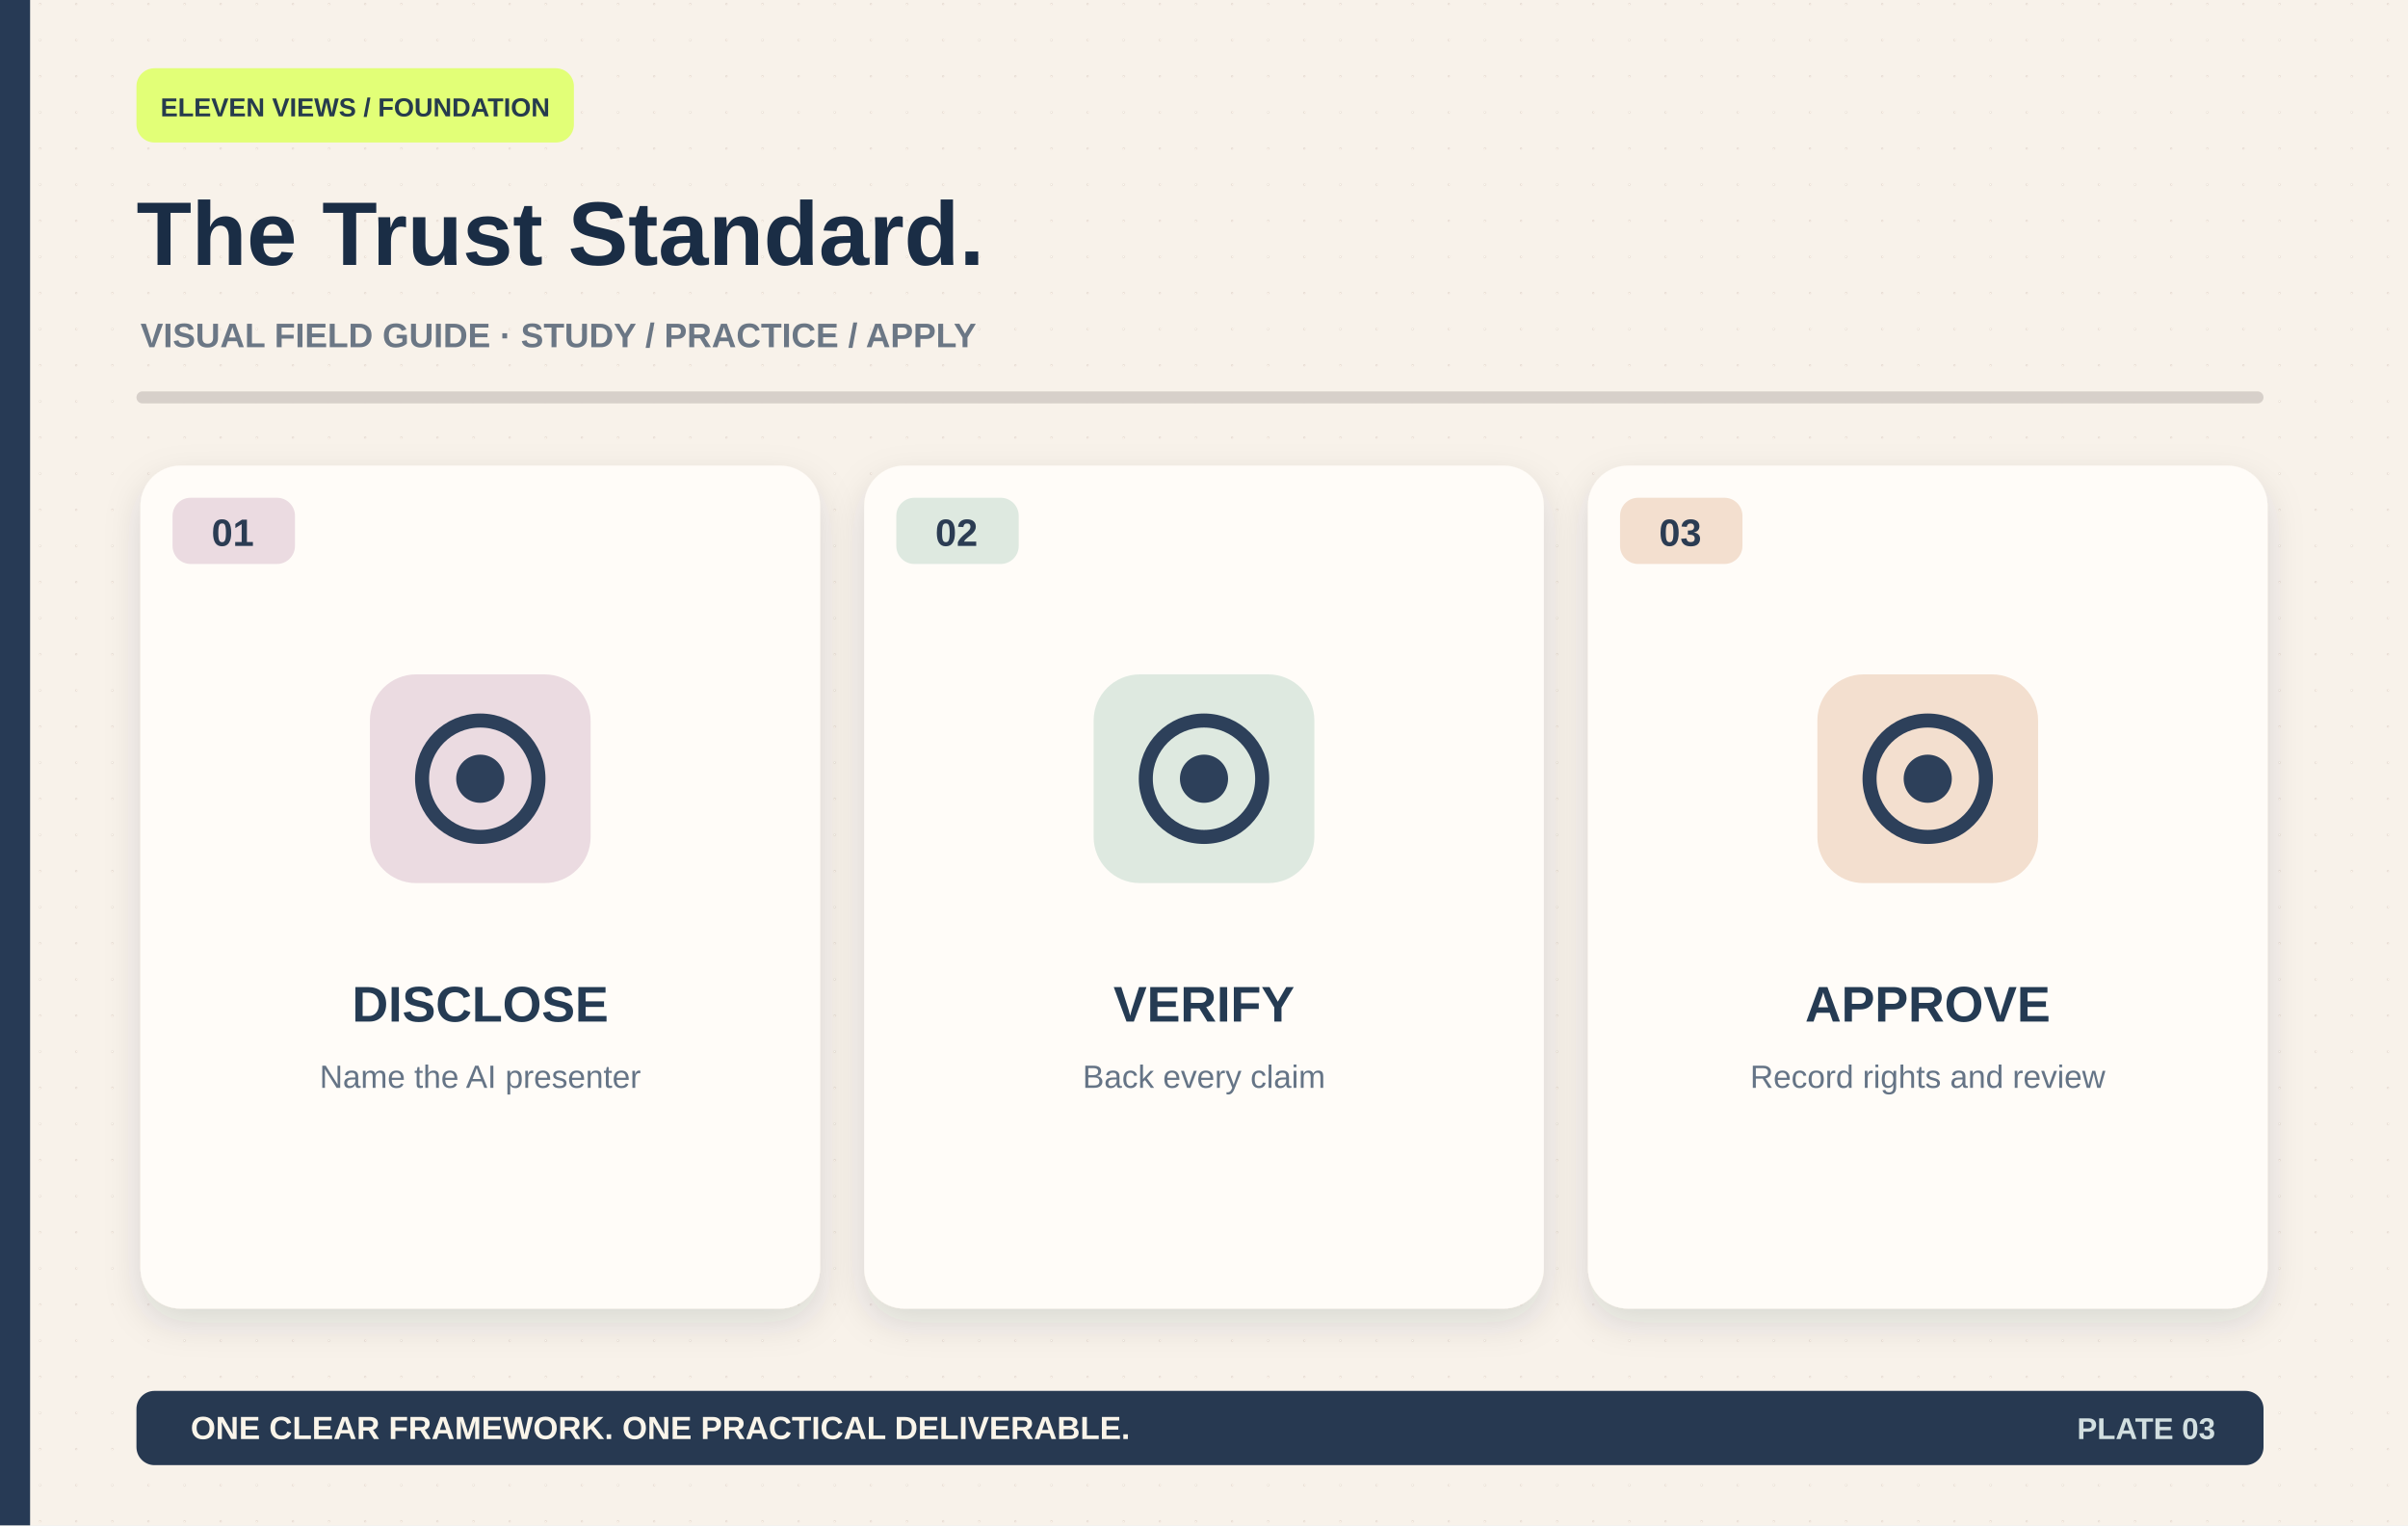
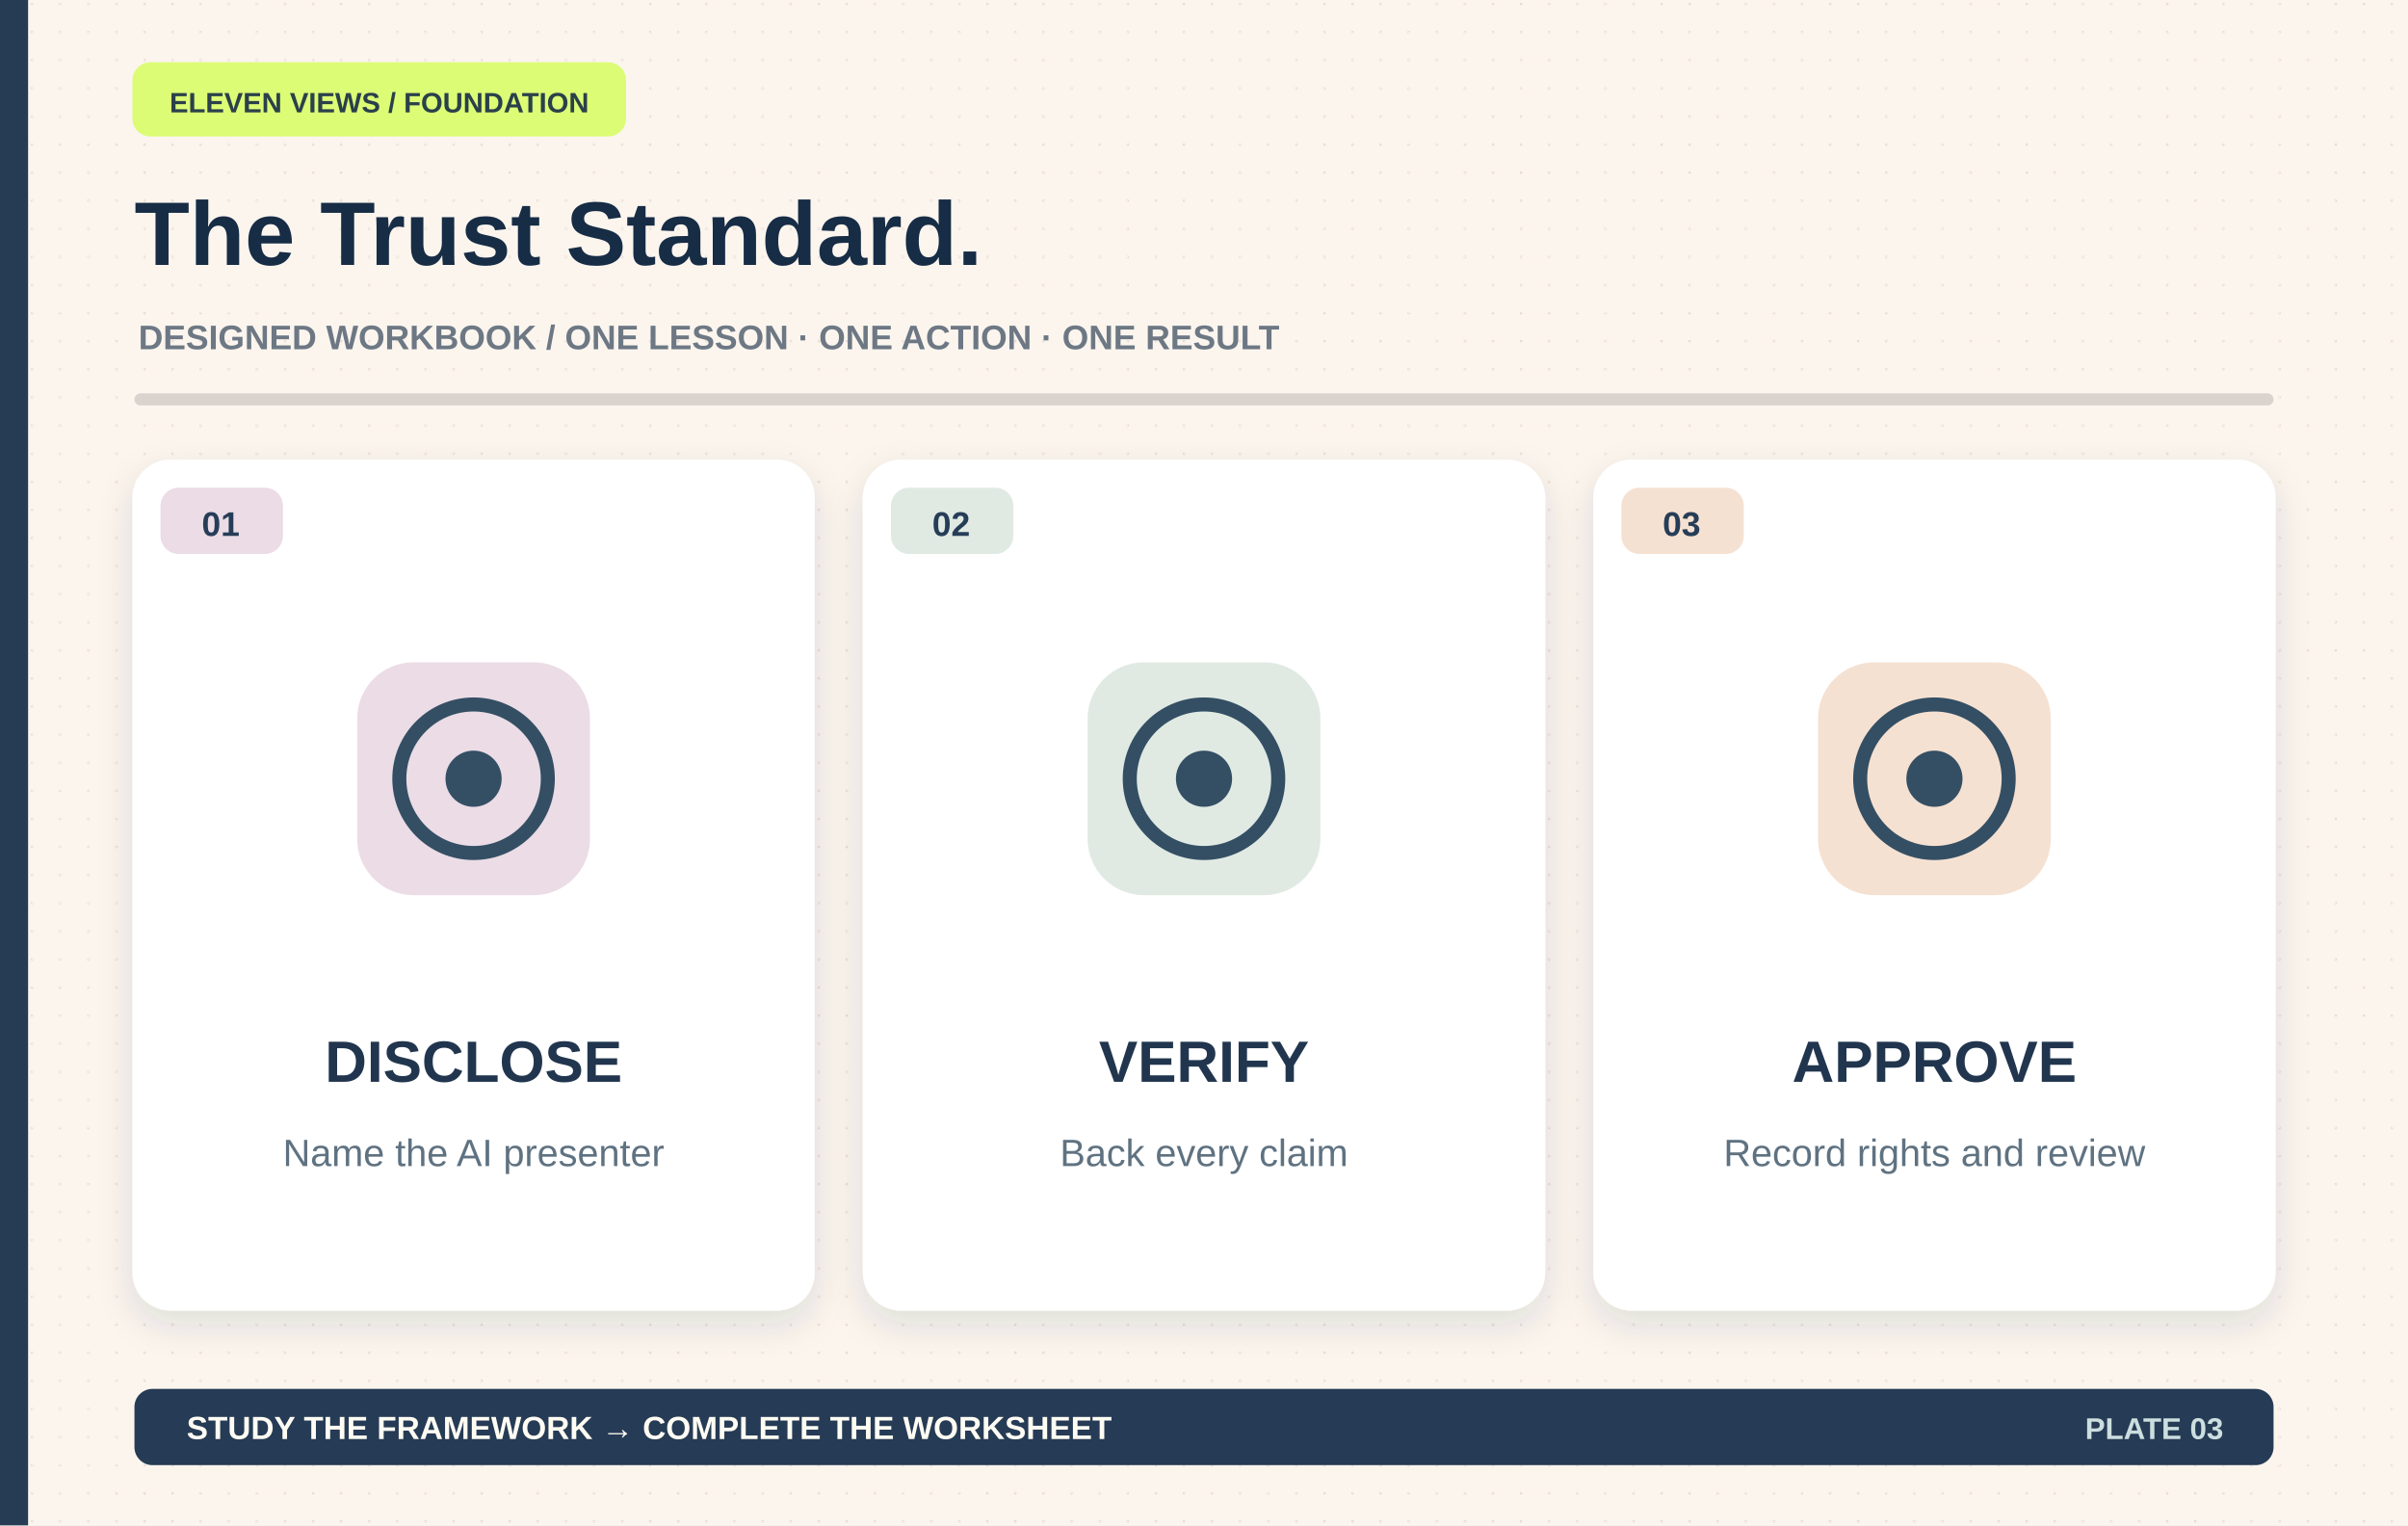
<svg xmlns="http://www.w3.org/2000/svg" width="1200" height="760" viewBox="0 0 1200 760" role="img" aria-label="The Trust Standard.">
  <defs>
-     <filter id="shadow" x="-10%" y="-10%" width="125%" height="135%">
-       <feDropShadow dx="0" dy="7" stdDeviation="9" flood-color="#26374F" flood-opacity=".13" />
+     <filter id="shade" x="-10%" y="-10%" width="125%" height="135%">
+       <feDropShadow dx="0" dy="7" stdDeviation="9" flood-color="#26374F" flood-opacity=".12" />
    </filter>
-     <pattern id="paper" width="18" height="18" patternUnits="userSpaceOnUse">
-       <circle cx="2" cy="2" r=".6" fill="#E8DED5" />
+     <pattern id="paper" width="14" height="14" patternUnits="userSpaceOnUse">
+       <circle cx="2" cy="2" r=".65" fill="#E8DBD4" />
    </pattern>
  </defs>
-   <rect x="0" y="0" width="1200" height="760" rx="0" fill="#F8F2EA" />
+   <rect x="0" y="0" width="1200" height="760" rx="0" fill="#FBF5EE" />
  <rect x="0" y="0" width="1200" height="760" rx="0" fill="url(#paper)" />
-   <rect x="0" y="0" width="15" height="760" rx="0" fill="#273A55" />
-   <rect x="68" y="34" width="218" height="37" rx="9" fill="#E2FF77" />
-   <text x="177" y="58" fill="#263B4D" font-family="Arial,Helvetica,sans-serif" font-size="13" font-weight="800" text-anchor="middle">ELEVEN VIEWS / FOUNDATION</text>
-   <text x="68" y="132" fill="#1A2D45" font-family="Arial,Helvetica,sans-serif" font-size="45" font-weight="800" text-anchor="start">The Trust Standard.</text>
-   <text x="70" y="173" fill="#6B7785" font-family="Arial,Helvetica,sans-serif" font-size="17" font-weight="600" text-anchor="start">VISUAL FIELD GUIDE  ·  STUDY / PRACTICE / APPLY</text>
-   <rect x="68" y="195" width="1060" height="6" rx="3" fill="#D7D0CA" />
-   <g filter="url(#shadow)">
-     <rect x="70" y="232" width="338.667" height="420" rx="20" fill="#FFFCF8" />
+   <rect x="0" y="0" width="14" height="760" rx="0" fill="#263C55" />
+   <rect x="66" y="31" width="246" height="37" rx="9" fill="#DCFC75" />
+   <text x="189" y="56" fill="#2A404A" font-family="Arial,Helvetica,sans-serif" font-size="14" font-weight="800" text-anchor="middle">ELEVEN VIEWS  /  FOUNDATION</text>
+   <text x="67" y="132" fill="#172C45" font-family="Arial,Helvetica,sans-serif" font-size="45" font-weight="800" text-anchor="start">The Trust Standard.</text>
+   <text x="69" y="174" fill="#6D7884" font-family="Arial,Helvetica,sans-serif" font-size="17" font-weight="600" text-anchor="start">DESIGNED WORKBOOK / ONE LESSON · ONE ACTION · ONE RESULT</text>
+   <rect x="67" y="196" width="1066" height="6" rx="3" fill="#D9D2CD" />
+   <g filter="url(#shade)">
+     <rect x="66" y="229" width="340" height="424" rx="19" fill="#FFFFFF" />
  </g>
-   <rect x="86" y="248" width="61" height="33" rx="9" fill="#EBDBE1" />
-   <text x="116" y="272" fill="#2B3C53" font-family="Arial,Helvetica,sans-serif" font-size="19" font-weight="800" text-anchor="middle">01</text>
-   <rect x="184.333" y="336" width="110" height="104" rx="23" fill="#EBDBE1" />
-   <circle cx="239.333" cy="388" r="29" fill="none" stroke="#2D405A" stroke-width="7" />
-   <circle cx="239.333" cy="388" r="12" fill="#2D405A" />
-   <text x="239.333" y="509" fill="#253B53" font-family="Arial,Helvetica,sans-serif" font-size="25" font-weight="800" text-anchor="middle">DISCLOSE</text>
-   <text x="239.333" y="542" fill="#657486" font-family="Arial,Helvetica,sans-serif" font-size="16" font-weight="500" text-anchor="middle">Name the AI presenter</text>
-   <g filter="url(#shadow)">
-     <rect x="430.667" y="232" width="338.667" height="420" rx="20" fill="#FFFCF8" />
+   <rect x="80" y="243" width="61" height="33" rx="9" fill="#EBDCE6" />
+   <text x="110" y="267" fill="#263D57" font-family="Arial,Helvetica,sans-serif" font-size="17" font-weight="800" text-anchor="middle">01</text>
+   <rect x="178" y="330" width="116" height="116" rx="28" fill="#EBDCE6" />
+   <circle cx="236" cy="388" r="37" stroke="#344F64" stroke-width="7" fill="none" />
+   <circle cx="236" cy="388" r="14" fill="#344F64" />
+   <text x="236" y="539" fill="#21364E" font-family="Arial,Helvetica,sans-serif" font-size="29" font-weight="800" text-anchor="middle">DISCLOSE</text>
+   <text x="236" y="581" fill="#5F7281" font-family="Arial,Helvetica,sans-serif" font-size="19" font-weight="500" text-anchor="middle">Name the AI presenter</text>
+   <g filter="url(#shade)">
+     <rect x="430" y="229" width="340" height="424" rx="19" fill="#FFFFFF" />
  </g>
-   <rect x="446.667" y="248" width="61" height="33" rx="9" fill="#DEE9E0" />
-   <text x="476.667" y="272" fill="#2B3C53" font-family="Arial,Helvetica,sans-serif" font-size="19" font-weight="800" text-anchor="middle">02</text>
-   <rect x="545" y="336" width="110" height="104" rx="23" fill="#DEE9E0" />
-   <circle cx="600" cy="388" r="29" fill="none" stroke="#2D405A" stroke-width="7" />
-   <circle cx="600" cy="388" r="12" fill="#2D405A" />
-   <text x="600" y="509" fill="#253B53" font-family="Arial,Helvetica,sans-serif" font-size="25" font-weight="800" text-anchor="middle">VERIFY</text>
-   <text x="600" y="542" fill="#657486" font-family="Arial,Helvetica,sans-serif" font-size="16" font-weight="500" text-anchor="middle">Back every claim</text>
-   <g filter="url(#shadow)">
-     <rect x="791.333" y="232" width="338.667" height="420" rx="20" fill="#FFFCF8" />
+   <rect x="444" y="243" width="61" height="33" rx="9" fill="#E0EAE3" />
+   <text x="474" y="267" fill="#263D57" font-family="Arial,Helvetica,sans-serif" font-size="17" font-weight="800" text-anchor="middle">02</text>
+   <rect x="542" y="330" width="116" height="116" rx="28" fill="#E0EAE3" />
+   <circle cx="600" cy="388" r="37" stroke="#344F64" stroke-width="7" fill="none" />
+   <circle cx="600" cy="388" r="14" fill="#344F64" />
+   <text x="600" y="539" fill="#21364E" font-family="Arial,Helvetica,sans-serif" font-size="29" font-weight="800" text-anchor="middle">VERIFY</text>
+   <text x="600" y="581" fill="#5F7281" font-family="Arial,Helvetica,sans-serif" font-size="19" font-weight="500" text-anchor="middle">Back every claim</text>
+   <g filter="url(#shade)">
+     <rect x="794" y="229" width="340" height="424" rx="19" fill="#FFFFFF" />
  </g>
-   <rect x="807.333" y="248" width="61" height="33" rx="9" fill="#F3DFCF" />
-   <text x="837.333" y="272" fill="#2B3C53" font-family="Arial,Helvetica,sans-serif" font-size="19" font-weight="800" text-anchor="middle">03</text>
-   <rect x="905.667" y="336" width="110" height="104" rx="23" fill="#F3DFCF" />
-   <circle cx="960.667" cy="388" r="29" fill="none" stroke="#2D405A" stroke-width="7" />
-   <circle cx="960.667" cy="388" r="12" fill="#2D405A" />
-   <text x="960.667" y="509" fill="#253B53" font-family="Arial,Helvetica,sans-serif" font-size="25" font-weight="800" text-anchor="middle">APPROVE</text>
-   <text x="960.667" y="542" fill="#657486" font-family="Arial,Helvetica,sans-serif" font-size="16" font-weight="500" text-anchor="middle">Record rights and review</text>
-   <rect x="68" y="693" width="1060" height="37" rx="9" fill="#273951" />
-   <text x="95" y="717" fill="#FAF5EA" font-family="Arial,Helvetica,sans-serif" font-size="16" font-weight="750" text-anchor="start">ONE CLEAR FRAMEWORK. ONE PRACTICAL DELIVERABLE.</text>
-   <text x="1104" y="717" fill="#D2DFE0" font-family="Arial,Helvetica,sans-serif" font-size="15" font-weight="700" text-anchor="end">PLATE 03</text>
+   <rect x="808" y="243" width="61" height="33" rx="9" fill="#F5E1D2" />
+   <text x="838" y="267" fill="#263D57" font-family="Arial,Helvetica,sans-serif" font-size="17" font-weight="800" text-anchor="middle">03</text>
+   <rect x="906" y="330" width="116" height="116" rx="28" fill="#F5E1D2" />
+   <circle cx="964" cy="388" r="37" stroke="#344F64" stroke-width="7" fill="none" />
+   <circle cx="964" cy="388" r="14" fill="#344F64" />
+   <text x="964" y="539" fill="#21364E" font-family="Arial,Helvetica,sans-serif" font-size="29" font-weight="800" text-anchor="middle">APPROVE</text>
+   <text x="964" y="581" fill="#5F7281" font-family="Arial,Helvetica,sans-serif" font-size="19" font-weight="500" text-anchor="middle">Record rights and review</text>
+   <rect x="67" y="692" width="1066" height="38" rx="9" fill="#263B55" />
+   <text x="93" y="717" fill="#FFFCF3" font-family="Arial,Helvetica,sans-serif" font-size="16" font-weight="750" text-anchor="start">STUDY THE FRAMEWORK  →  COMPLETE THE WORKSHEET</text>
+   <text x="1108" y="717" fill="#CDDEDF" font-family="Arial,Helvetica,sans-serif" font-size="15" font-weight="700" text-anchor="end">PLATE 03</text>
</svg>
